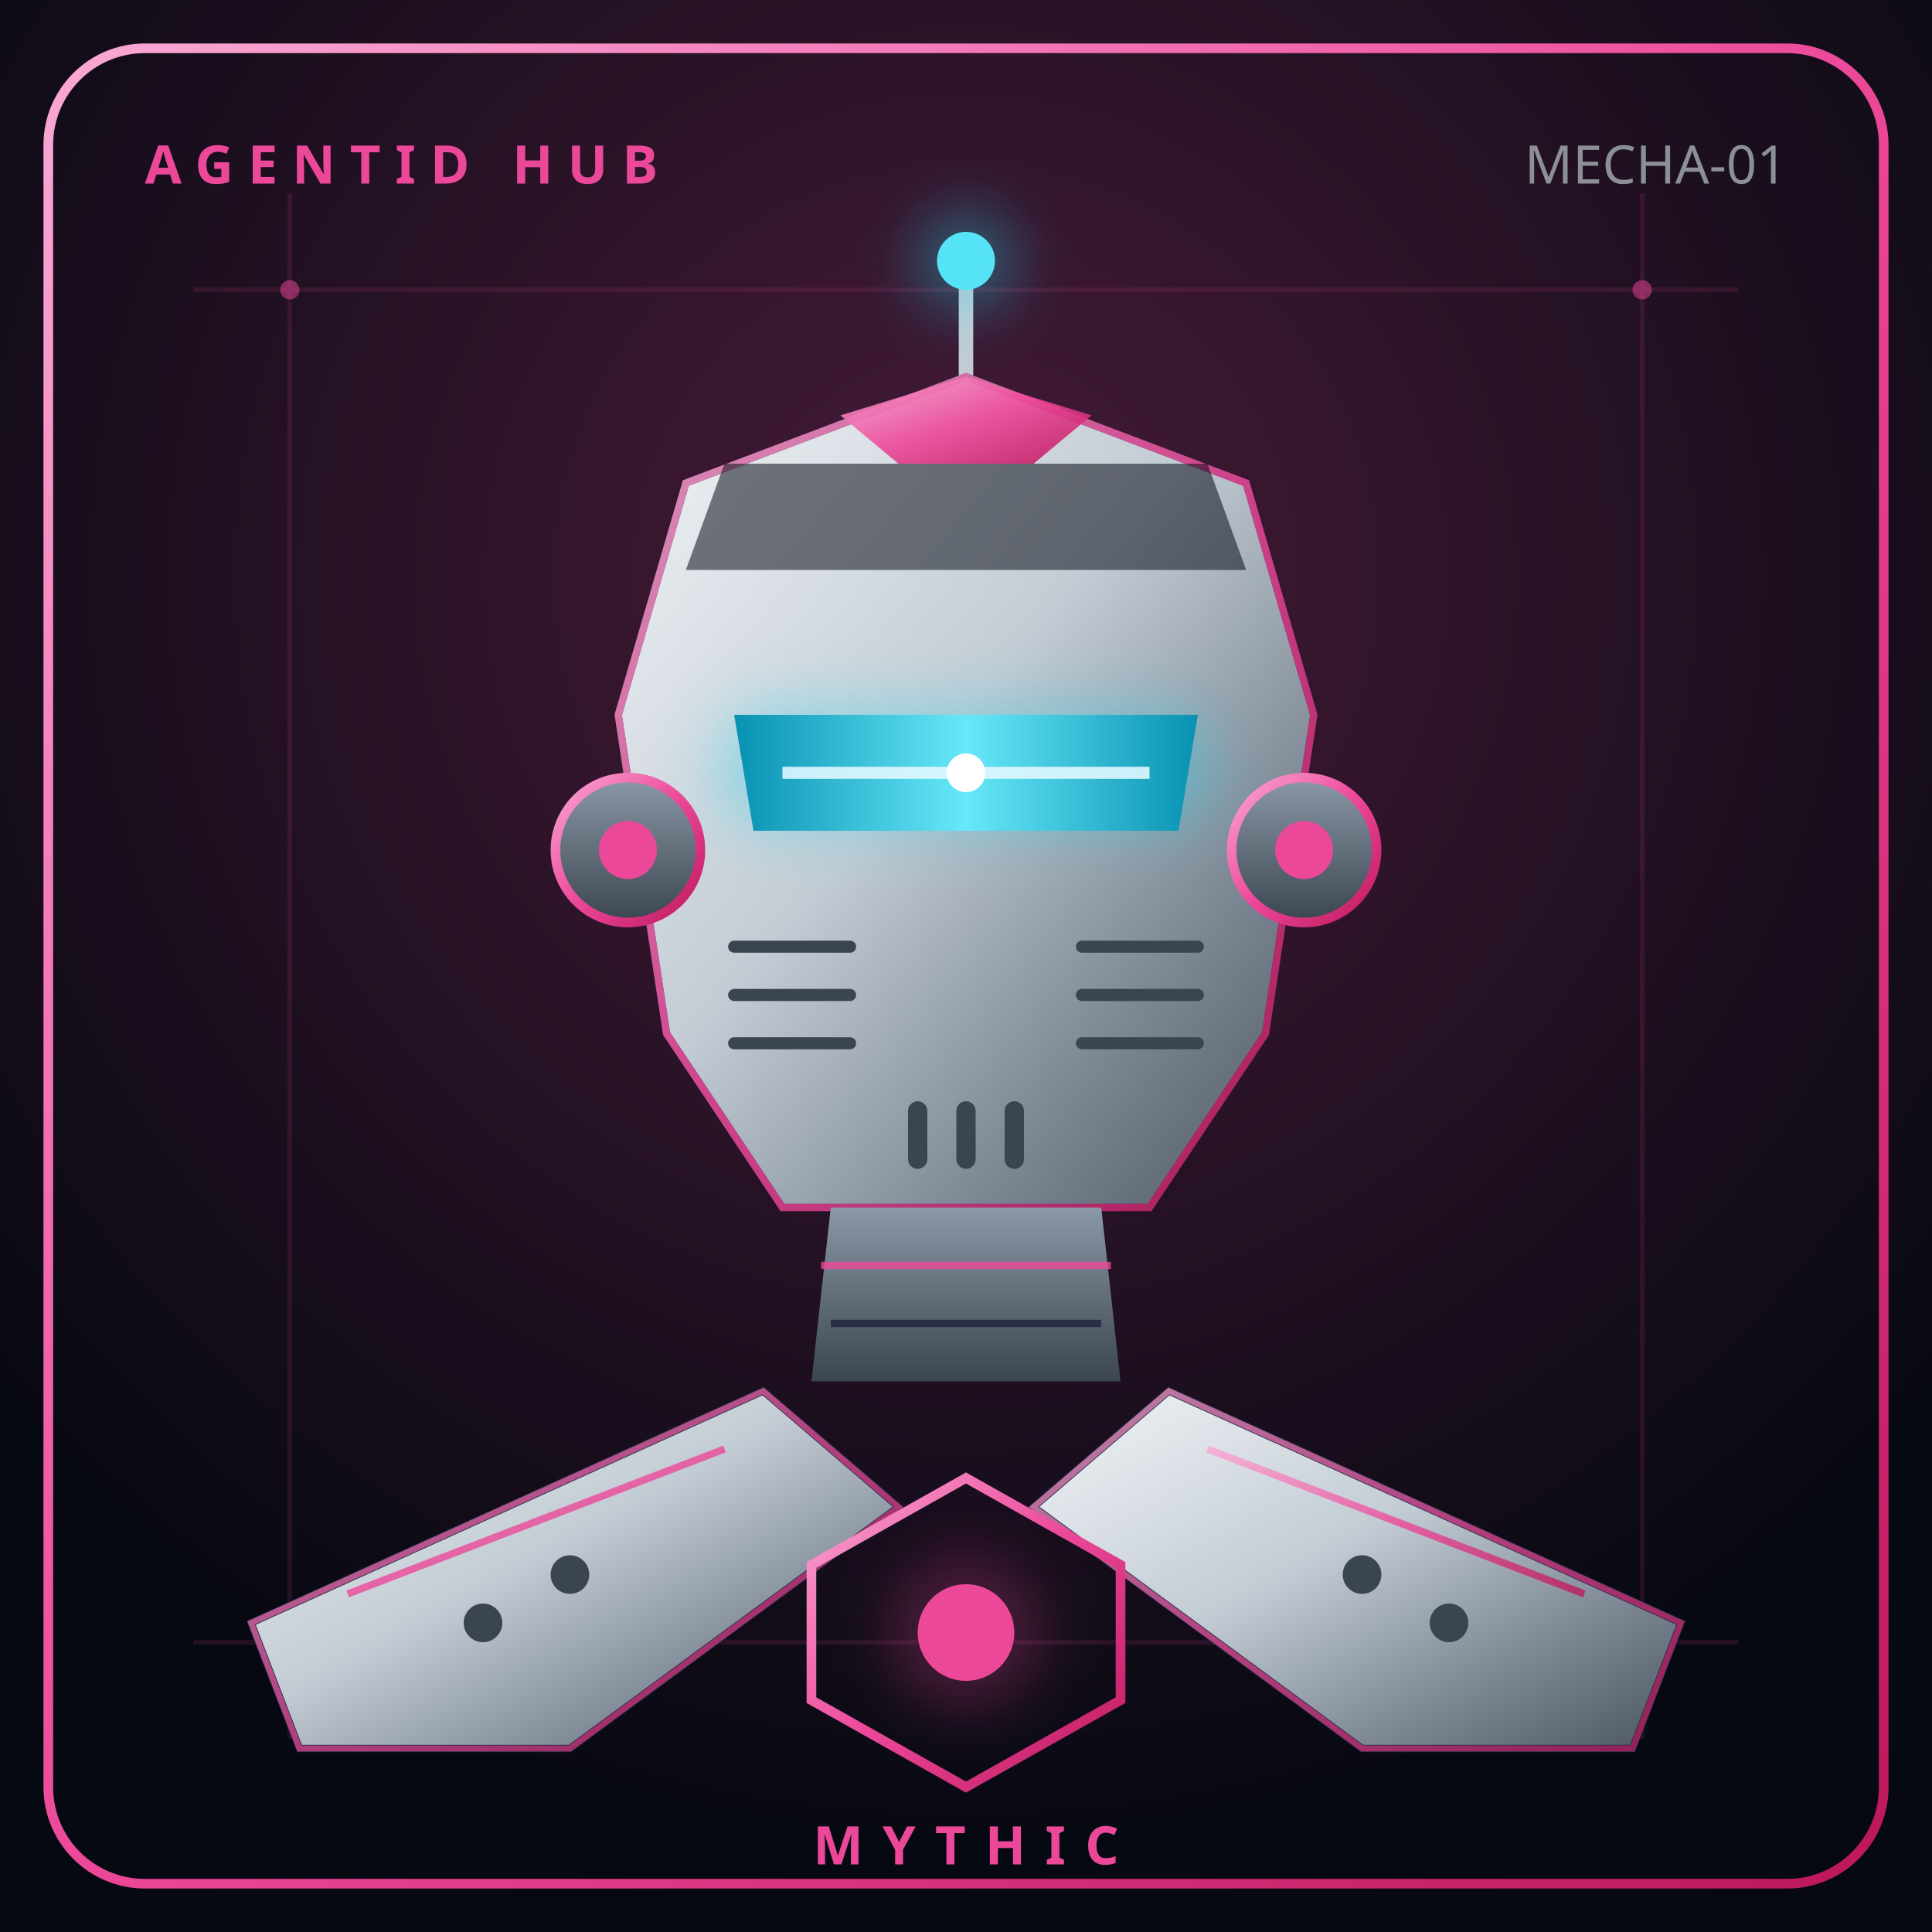
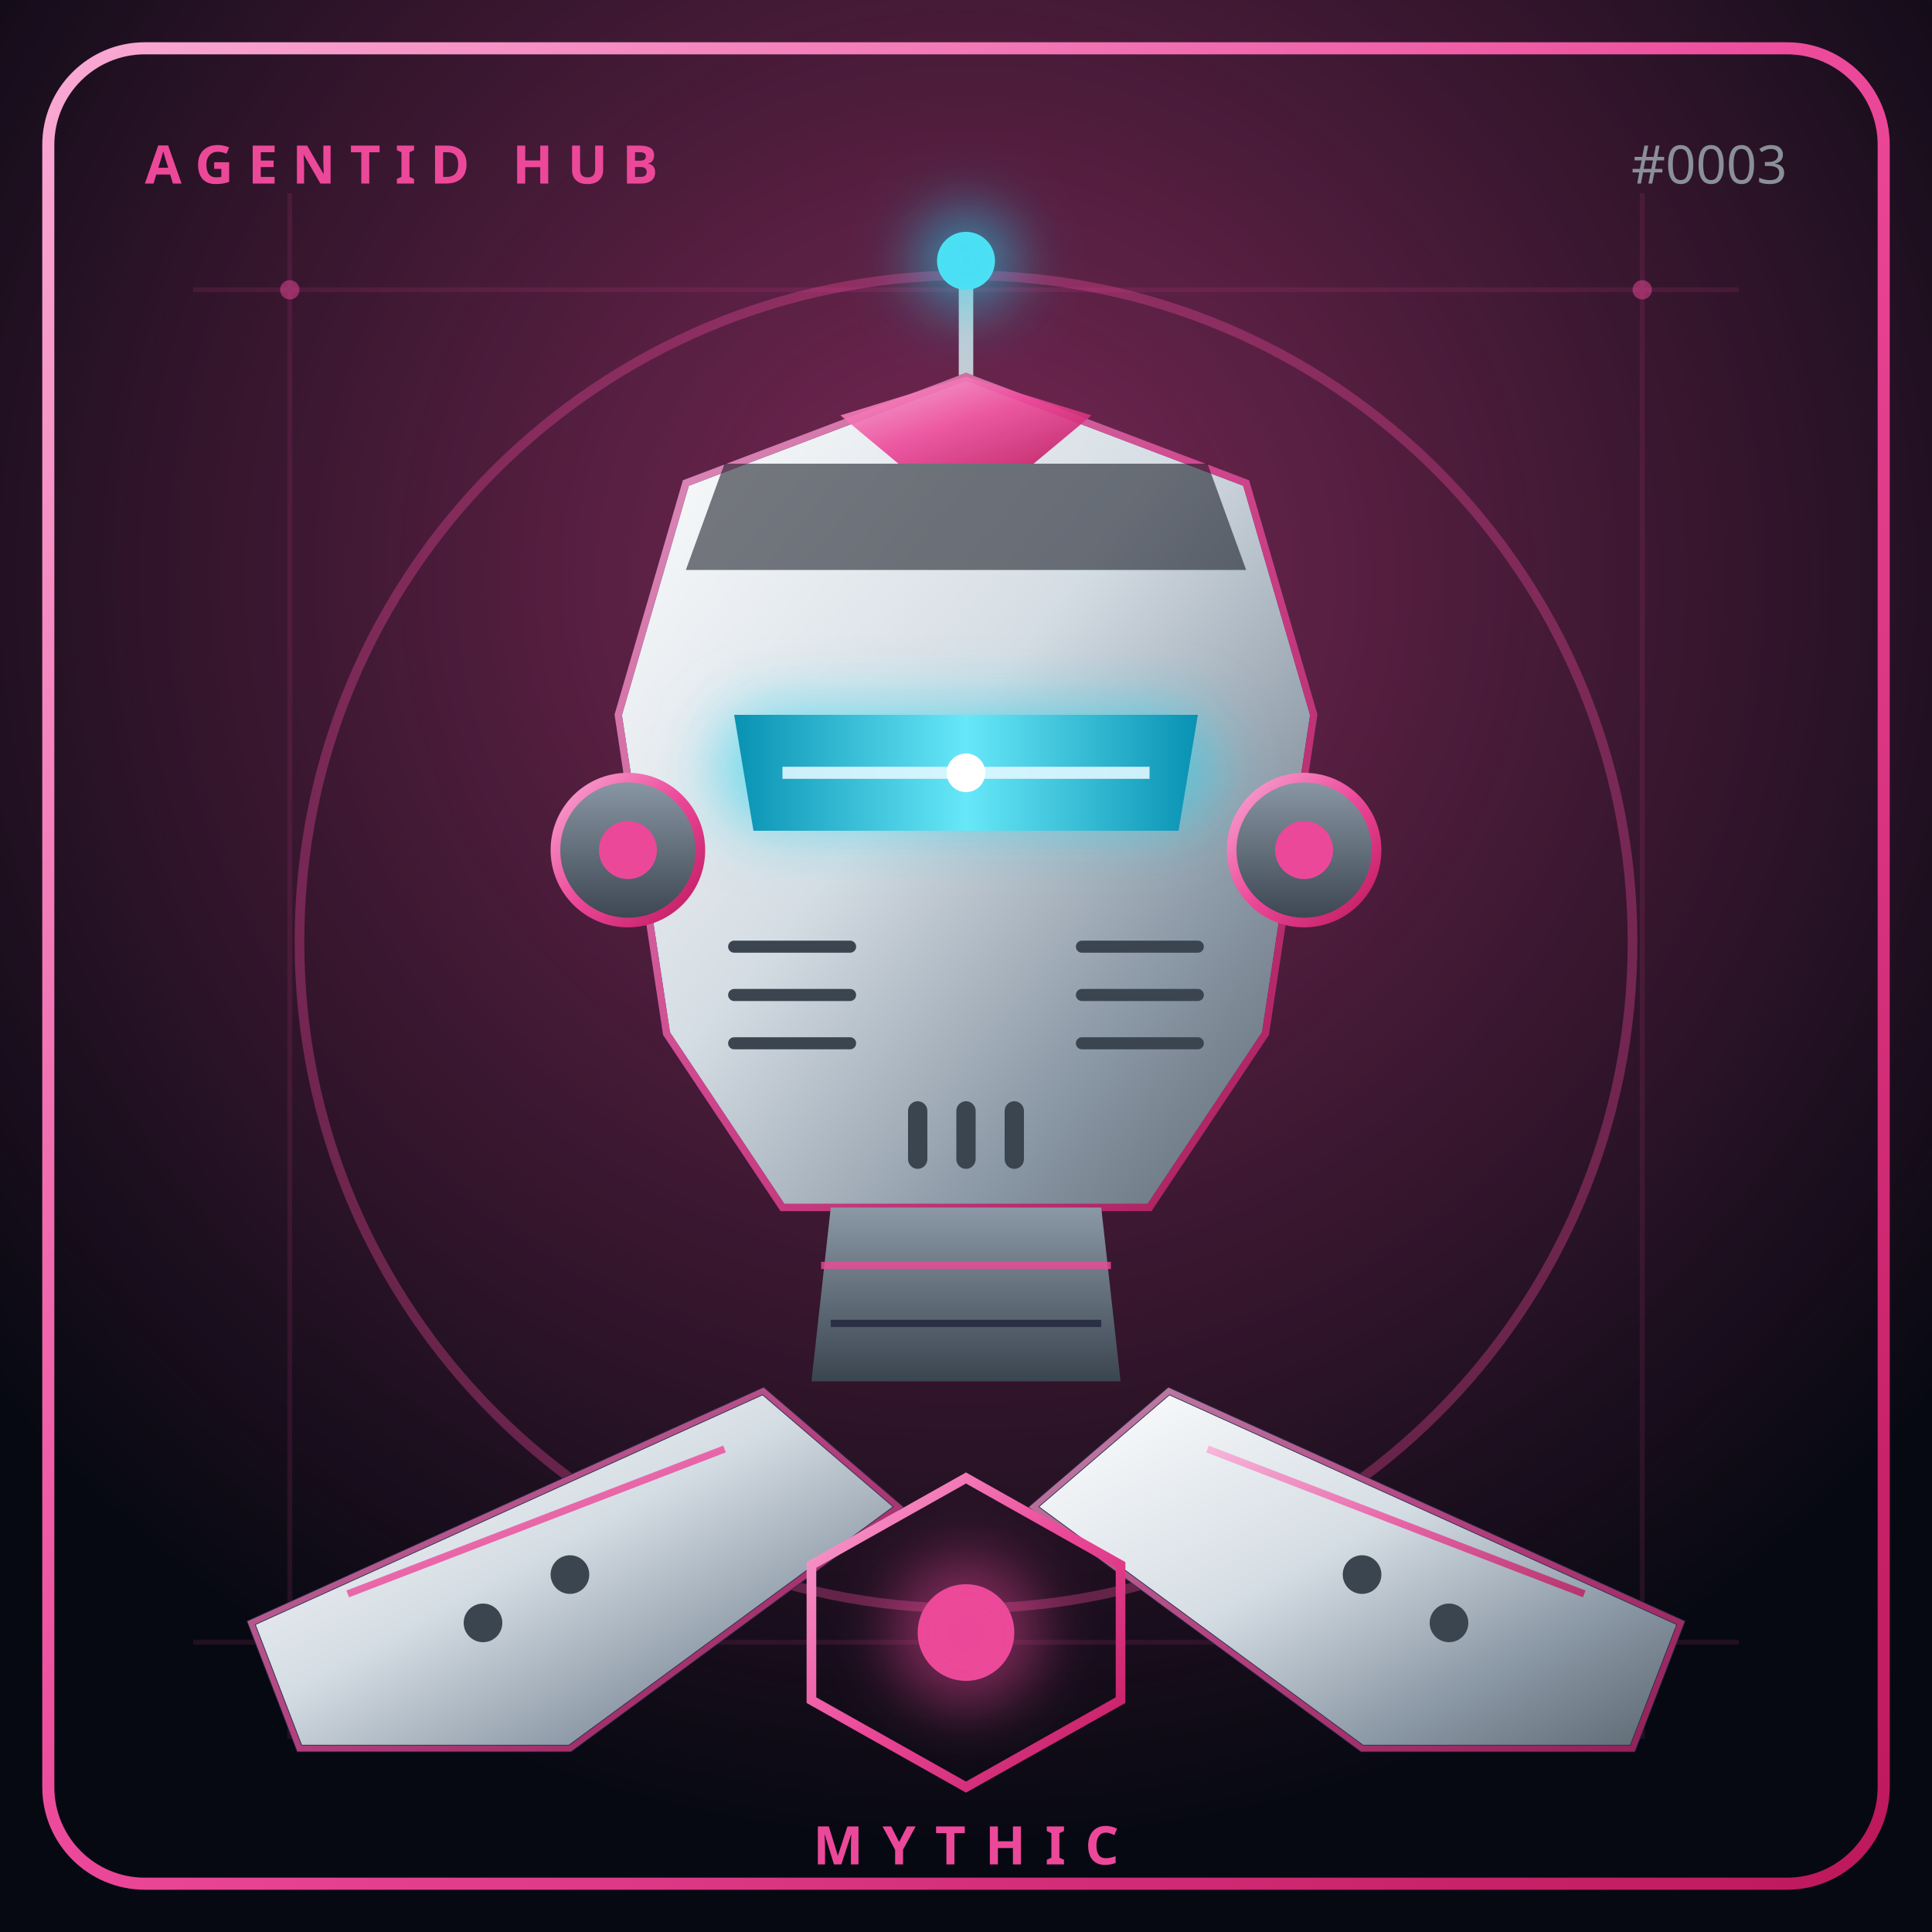
<svg xmlns="http://www.w3.org/2000/svg" width="400" height="400" viewBox="0 0 400 400">
  <defs>
    <linearGradient id="chrome" x1="0" y1="0" x2="1" y2="1">
-       <stop offset="0" stop-color="#f2f5f8" />
-       <stop offset="0.45" stop-color="#c3ccd4" />
-       <stop offset="0.75" stop-color="#7d8894" />
-       <stop offset="1" stop-color="#4a5560" />
+       <stop offset="0" stop-color="#ffffff" />
+       <stop offset="0.45" stop-color="#d5dde4" />
+       <stop offset="0.75" stop-color="#8b98a5" />
+       <stop offset="1" stop-color="#5b6670" />
    </linearGradient>
    <linearGradient id="chromeDark" x1="0" y1="0" x2="0" y2="1">
      <stop offset="0" stop-color="#8b98a5" />
      <stop offset="1" stop-color="#3a4550" />
    </linearGradient>
    <linearGradient id="gold" x1="0" y1="0" x2="1" y2="1">
      <stop offset="0" stop-color="#f9a8d4" />
      <stop offset="0.5" stop-color="#ec4899" />
      <stop offset="1" stop-color="#be185d" />
    </linearGradient>
    <linearGradient id="visor" x1="0" y1="0" x2="1" y2="0">
      <stop offset="0" stop-color="#0891b2" />
      <stop offset="0.5" stop-color="#67e8f9" />
      <stop offset="1" stop-color="#0891b2" />
    </linearGradient>
    <radialGradient id="glow" cx="0.5" cy="0.3" r="0.65">
-       <stop offset="0" stop-color="#ec4899" stop-opacity="0.28" />
+       <stop offset="0" stop-color="#ec4899" stop-opacity="0.5" />
      <stop offset="1" stop-color="#ec4899" stop-opacity="0" />
    </radialGradient>
    <filter id="soft" x="-60%" y="-60%" width="220%" height="220%">
      <feGaussianBlur stdDeviation="6" />
    </filter>
  </defs>
  <rect width="400" height="400" fill="#070912" />
  <rect width="400" height="400" fill="url(#glow)" />
+   <circle cx="200" cy="195" r="138" fill="none" stroke="#ec4899" stroke-width="2" opacity="0.35" />
  <g stroke="#ec4899" stroke-width="1" opacity="0.12">
    <line x1="40" y1="60" x2="360" y2="60" />
    <line x1="40" y1="340" x2="360" y2="340" />
    <line x1="60" y1="40" x2="60" y2="360" />
    <line x1="340" y1="40" x2="340" y2="360" />
  </g>
  <circle cx="60" cy="60" r="2" fill="#ec4899" opacity="0.5" />
  <circle cx="340" cy="60" r="2" fill="#ec4899" opacity="0.5" />
  <circle cx="60" cy="340" r="2" fill="#ec4899" opacity="0.35" />
  <circle cx="340" cy="340" r="2" fill="#ec4899" opacity="0.35" />
-   <rect x="10" y="10" width="380" height="380" rx="20" fill="none" stroke="url(#gold)" stroke-width="2" />
+   <rect x="10" y="10" width="380" height="380" rx="20" fill="none" stroke="url(#gold)" stroke-width="2.5" />
  <text x="30" y="38" font-size="11" letter-spacing="3" fill="#ec4899" font-family="sans-serif" font-weight="bold">AGENTID HUB</text>
-   <text x="370" y="38" font-size="11" fill="#8a8f98" text-anchor="end" font-family="sans-serif">MECHA-01</text>
+   <text x="370" y="38" font-size="11" fill="#8a8f98" text-anchor="end" font-family="sans-serif">#0003</text>
  <line x1="200" y1="58" x2="200" y2="88" stroke="#c3ccd4" stroke-width="3" />
  <circle cx="200" cy="54" r="6" fill="#67e8f9" />
-   <circle cx="200" cy="54" r="11" fill="#22d3ee" opacity="0.35" filter="url(#soft)" />
+   <circle cx="200" cy="54" r="11" fill="#22d3ee" opacity="0.55" filter="url(#soft)" />
  <polygon points="200,78 258,100 272,148 262,214 238,250 162,250 138,214 128,148 142,100" fill="url(#chrome)" stroke="#2a2f45" stroke-width="1.5" />
  <polygon points="200,78 258,100 272,148 262,214 238,250 162,250 138,214 128,148 142,100" fill="none" stroke="url(#gold)" stroke-width="1.5" opacity="0.85" />
  <polygon points="150,96 250,96 258,118 142,118" fill="#0b0e1a" opacity="0.55" />
  <polygon points="200,78 226,86 214,96 186,96 174,86" fill="url(#gold)" opacity="0.9" />
-   <rect x="148" y="146" width="104" height="26" rx="12" fill="#22d3ee" opacity="0.35" filter="url(#soft)" />
+   <rect x="148" y="146" width="104" height="26" rx="12" fill="#22d3ee" opacity="0.55" filter="url(#soft)" />
  <polygon points="152,148 248,148 244,172 156,172" fill="url(#visor)" />
  <line x1="162" y1="160" x2="238" y2="160" stroke="#e0f7ff" stroke-width="2.5" opacity="0.9" />
  <circle cx="200" cy="160" r="4" fill="#ffffff" />
  <g stroke="#3a4550" stroke-width="2.5" stroke-linecap="round">
    <line x1="152" y1="196" x2="176" y2="196" />
    <line x1="152" y1="206" x2="176" y2="206" />
    <line x1="152" y1="216" x2="176" y2="216" />
    <line x1="224" y1="196" x2="248" y2="196" />
    <line x1="224" y1="206" x2="248" y2="206" />
    <line x1="224" y1="216" x2="248" y2="216" />
  </g>
  <g fill="#3a4550">
    <rect x="188" y="228" width="4" height="14" rx="2" />
    <rect x="198" y="228" width="4" height="14" rx="2" />
    <rect x="208" y="228" width="4" height="14" rx="2" />
  </g>
  <circle cx="130" cy="176" r="15" fill="url(#chromeDark)" stroke="url(#gold)" stroke-width="2" />
  <circle cx="130" cy="176" r="6" fill="#ec4899" />
  <circle cx="270" cy="176" r="15" fill="url(#chromeDark)" stroke="url(#gold)" stroke-width="2" />
  <circle cx="270" cy="176" r="6" fill="#ec4899" />
  <polygon points="172,250 228,250 232,286 168,286" fill="url(#chromeDark)" />
  <line x1="170" y1="262" x2="230" y2="262" stroke="#ec4899" stroke-width="1.5" opacity="0.8" />
  <line x1="172" y1="274" x2="228" y2="274" stroke="#2a2f45" stroke-width="1.5" />
  <polygon points="52,336 158,288 186,312 118,362 62,362" fill="url(#chrome)" stroke="#2a2f45" stroke-width="1.5" />
  <polygon points="348,336 242,288 214,312 282,362 338,362" fill="url(#chrome)" stroke="#2a2f45" stroke-width="1.5" />
  <line x1="72" y1="330" x2="150" y2="300" stroke="url(#gold)" stroke-width="1.5" opacity="0.8" />
  <line x1="328" y1="330" x2="250" y2="300" stroke="url(#gold)" stroke-width="1.5" opacity="0.8" />
  <circle cx="100" cy="336" r="4" fill="#3a4550" />
  <circle cx="300" cy="336" r="4" fill="#3a4550" />
  <circle cx="118" cy="326" r="4" fill="#3a4550" />
  <circle cx="282" cy="326" r="4" fill="#3a4550" />
  <polygon points="52,336 158,288 186,312 118,362 62,362" fill="none" stroke="url(#gold)" stroke-width="1.2" opacity="0.7" />
  <polygon points="348,336 242,288 214,312 282,362 338,362" fill="none" stroke="url(#gold)" stroke-width="1.2" opacity="0.7" />
  <polygon points="200,306 232,324 232,352 200,370 168,352 168,324" fill="none" stroke="url(#gold)" stroke-width="2" />
  <circle cx="200" cy="338" r="10" fill="#ec4899" />
-   <circle cx="200" cy="338" r="16" fill="#ec4899" opacity="0.25" filter="url(#soft)" />
+   <circle cx="200" cy="338" r="16" fill="#ec4899" opacity="0.45" filter="url(#soft)" />
  <text x="200" y="386" font-size="11" letter-spacing="4" text-anchor="middle" fill="#ec4899" font-family="sans-serif" font-weight="bold">MYTHIC</text>
</svg>
